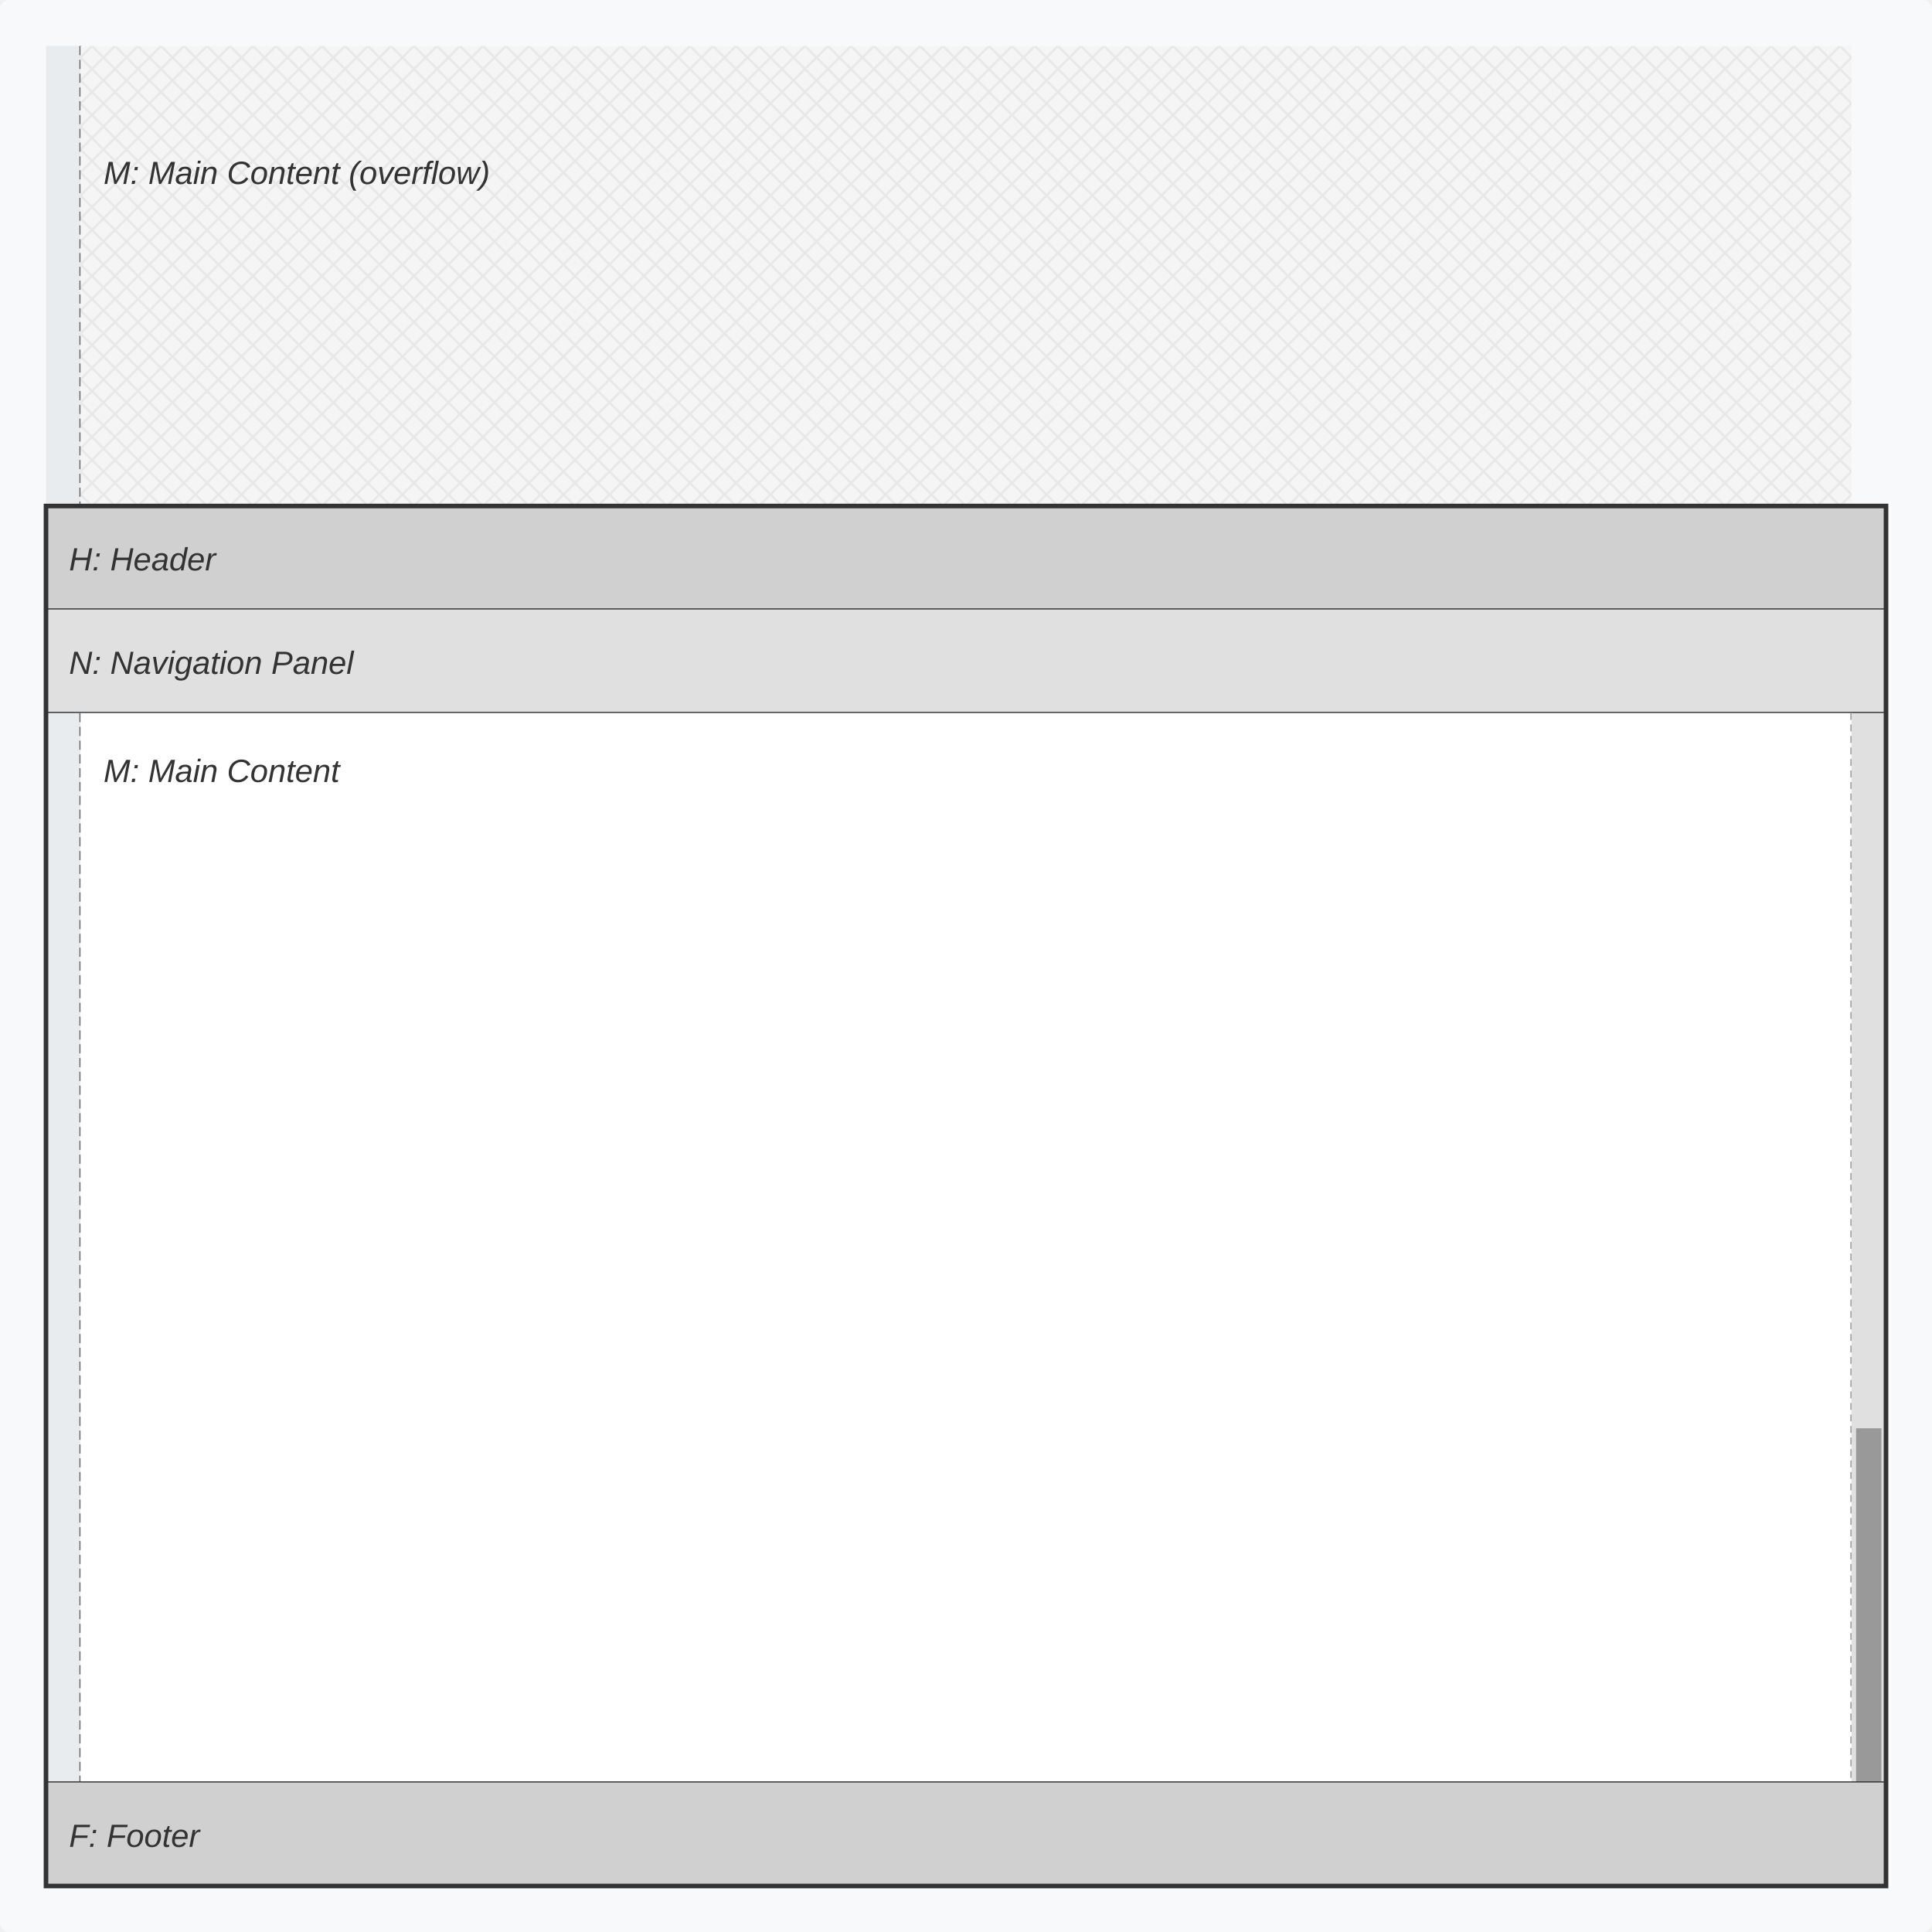
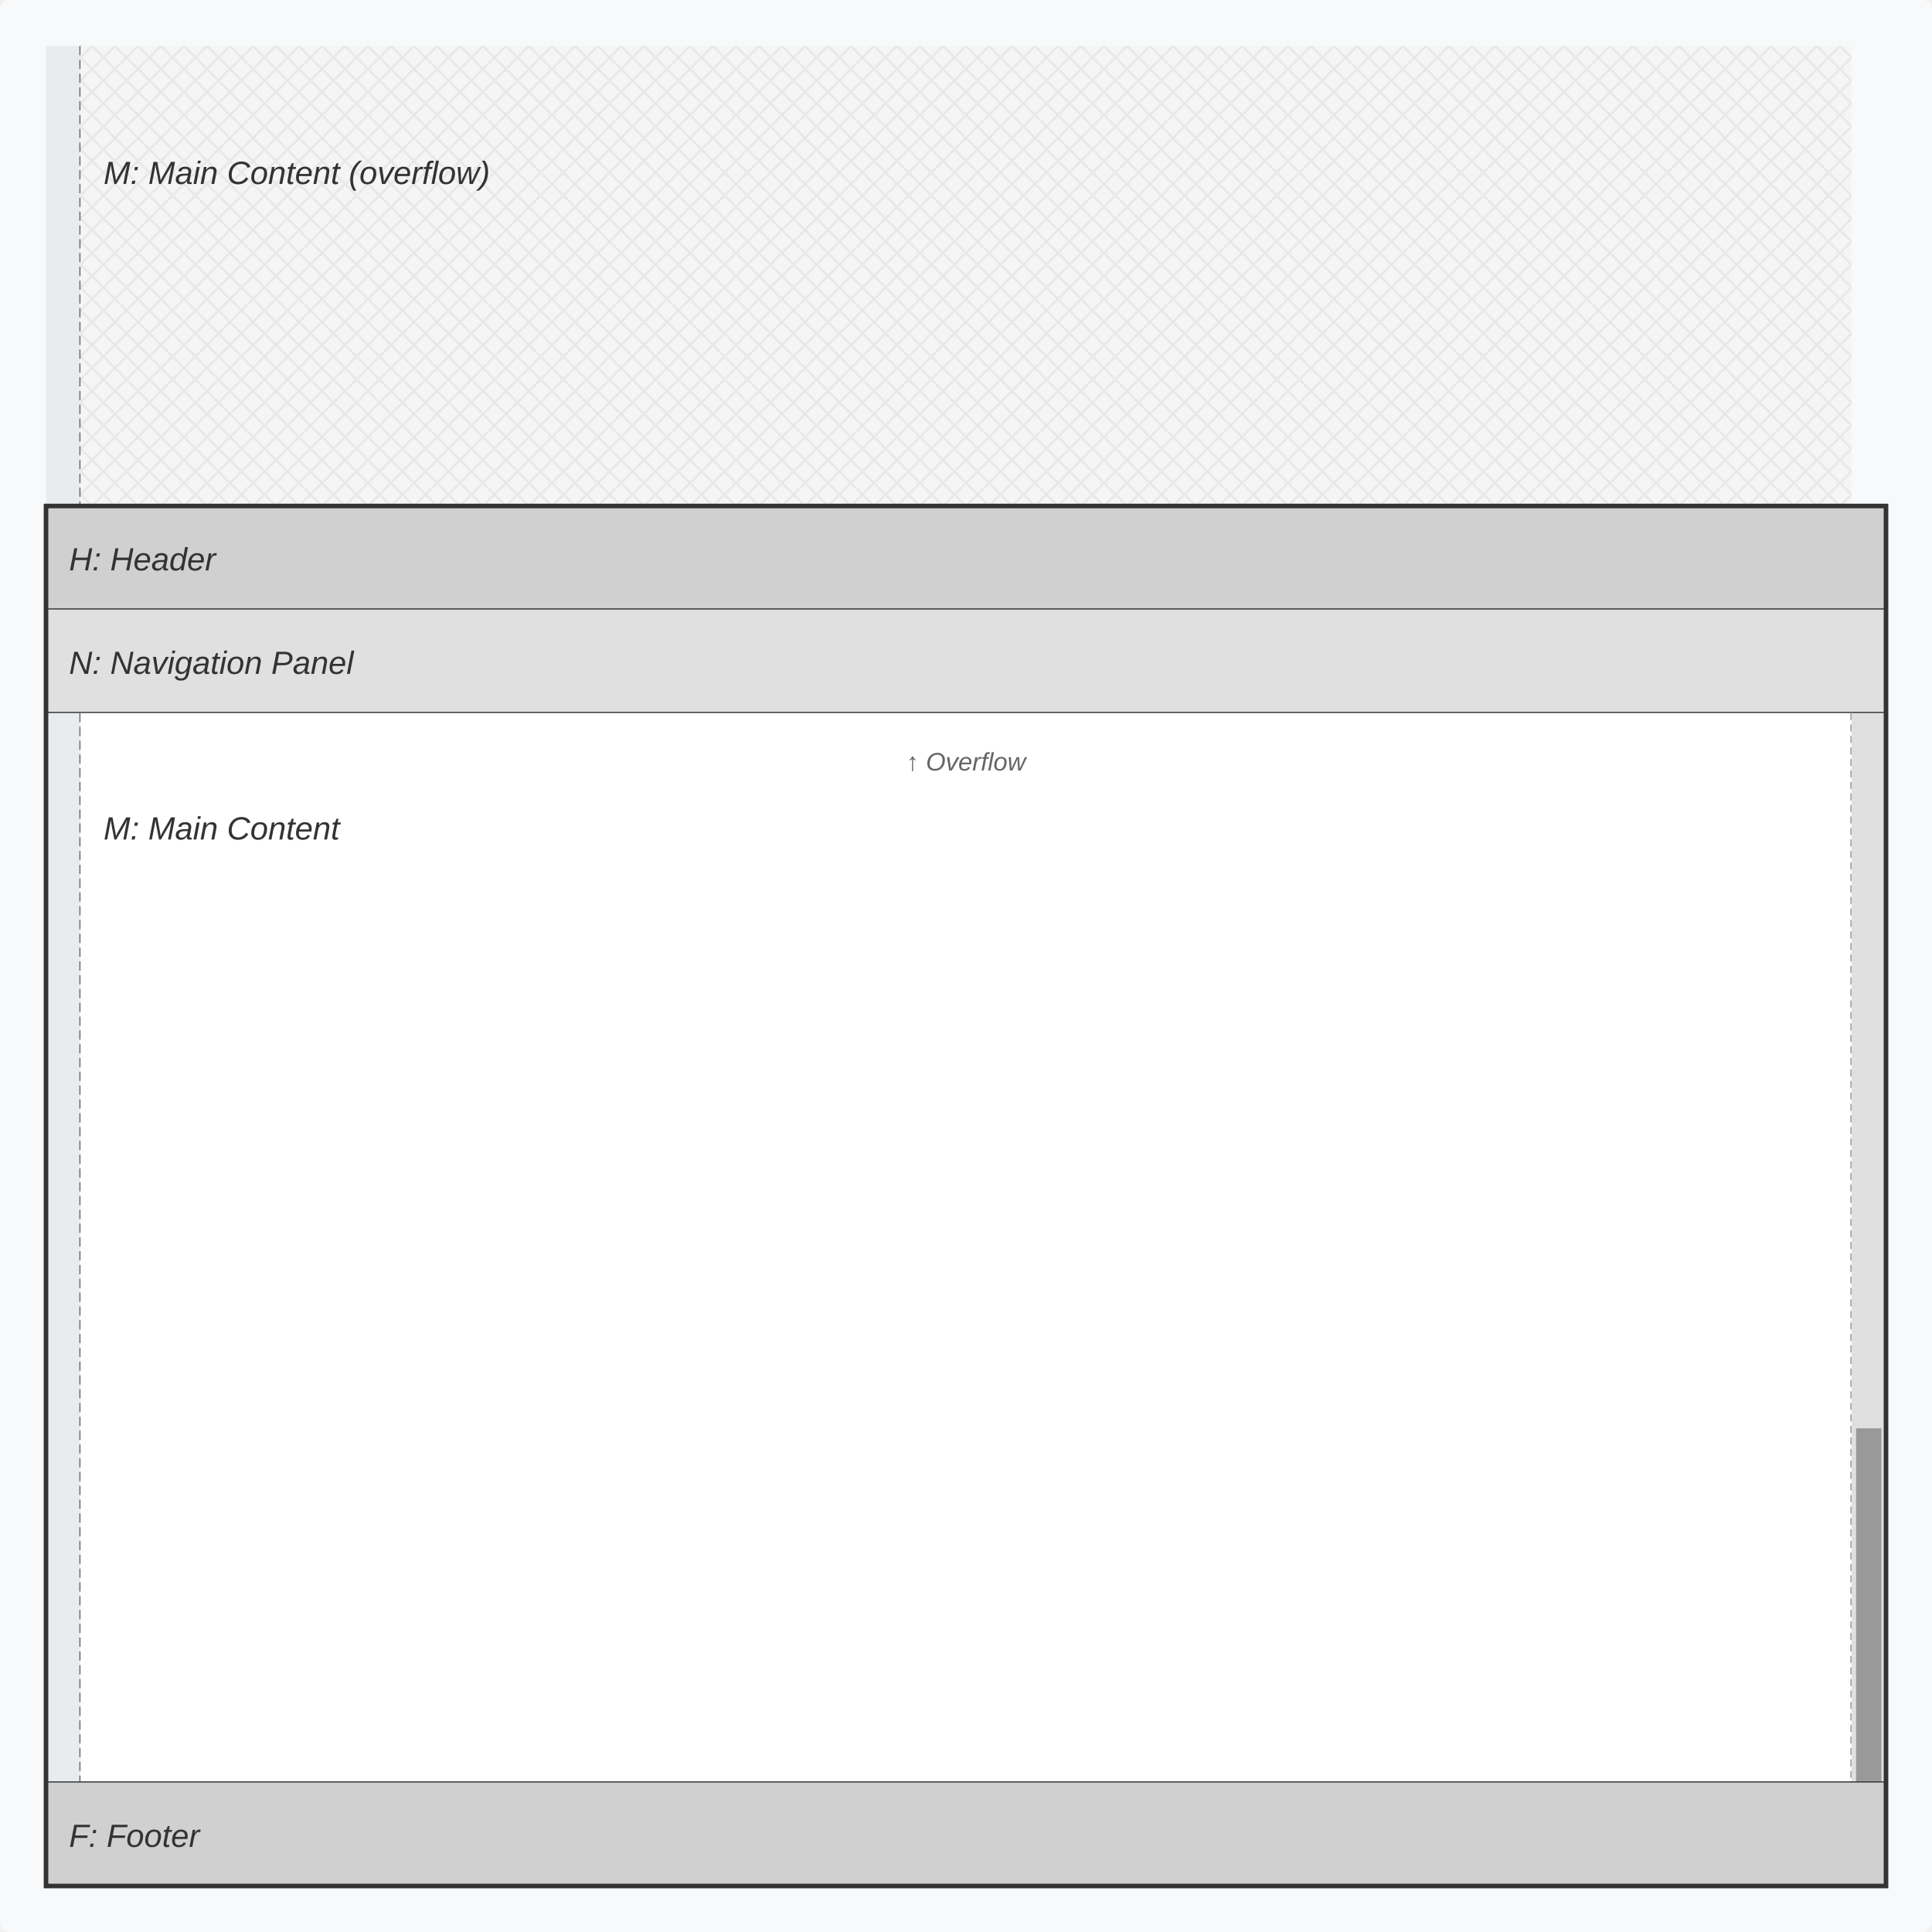
<svg xmlns="http://www.w3.org/2000/svg" viewBox="0 0 840 840" width="840" height="840">
  <defs>
    <pattern id="overflowPattern" patternUnits="userSpaceOnUse" width="10" height="10">
      <rect width="10" height="10" fill="#f5f5f5" />
      <path d="M 0,0 L 10,10 M 10,0 L 0,10" stroke="#e8e8e8" stroke-width="1" fill="none" />
    </pattern>
  </defs>
  <style>
    .container-bg { fill: #f8f9fa; }
    .main-screen-border { stroke: #333; stroke-width: 2; fill: none; }
    .block-border { stroke: #333; stroke-width: 1; fill: none; }
    .header { fill: #d0d0d0; }
    .nav { fill: #e0e0e0; }
    .content { fill: #ffffff; }
    .footer { fill: #d0d0d0; }
    .gutter { fill: #e9ecef; }
    .gutter-edge { stroke: #666; stroke-width: 1; stroke-dasharray: 4,2; fill: none; }
    .overflow-bg { fill: url(#overflowPattern); }
    .scrollbar-track { fill: #e0e0e0; }
    .scrollbar-thumb { fill: #999; }
    .scrollbar-border { stroke: #999; stroke-width: 1; stroke-dasharray: 3,2; fill: none; }
    .text { font-family: Arial, sans-serif; font-size: 14px; fill: #333; text-anchor: start; font-style: italic; }
+     .text-overflow { font-family: Arial, sans-serif; font-size: 11px; fill: #666; text-anchor: middle; font-style: italic; }
  </style>
  <rect class="container-bg" x="0" y="0" width="840" height="840" rx="4" />
  <rect class="gutter" x="20" y="20" width="15" height="200" />
  <line x1="35" y1="20" x2="35" y2="220" class="gutter-edge" />
  <rect x="35" y="20" width="770" height="200" class="overflow-bg" />
  <text class="text" x="45" y="80">M: Main Content (overflow)</text>
  <rect class="header" x="20" y="220" width="800" height="45" />
  <text class="text" x="30" y="248">H: Header</text>
  <line x1="20" y1="265" x2="820" y2="265" class="block-border" />
  <rect class="nav" x="20" y="265" width="800" height="45" />
  <text class="text" x="30" y="293">N: Navigation Panel</text>
  <line x1="20" y1="310" x2="820" y2="310" class="block-border" />
  <rect class="gutter" x="20" y="310" width="15" height="465" />
  <line x1="35" y1="310" x2="35" y2="775" class="gutter-edge" />
  <rect class="content" x="35" y="310" width="770" height="465" />
-   <text class="text" x="45" y="340">M: Main Content</text>
+   <text class="text-overflow" x="420" y="335">↑ Overflow</text>
+   <text class="text" x="45" y="365">M: Main Content</text>
  <line x1="805" y1="310" x2="805" y2="775" class="scrollbar-border" />
  <rect x="805" y="310" width="15" height="465" class="scrollbar-track" />
  <rect x="807" y="621" width="11" height="154" class="scrollbar-thumb" />
  <line x1="20" y1="775" x2="820" y2="775" class="block-border" />
  <rect class="footer" x="20" y="775" width="800" height="45" />
  <text class="text" x="30" y="803">F: Footer</text>
  <rect x="20" y="220" width="800" height="600" class="main-screen-border" />
</svg>
